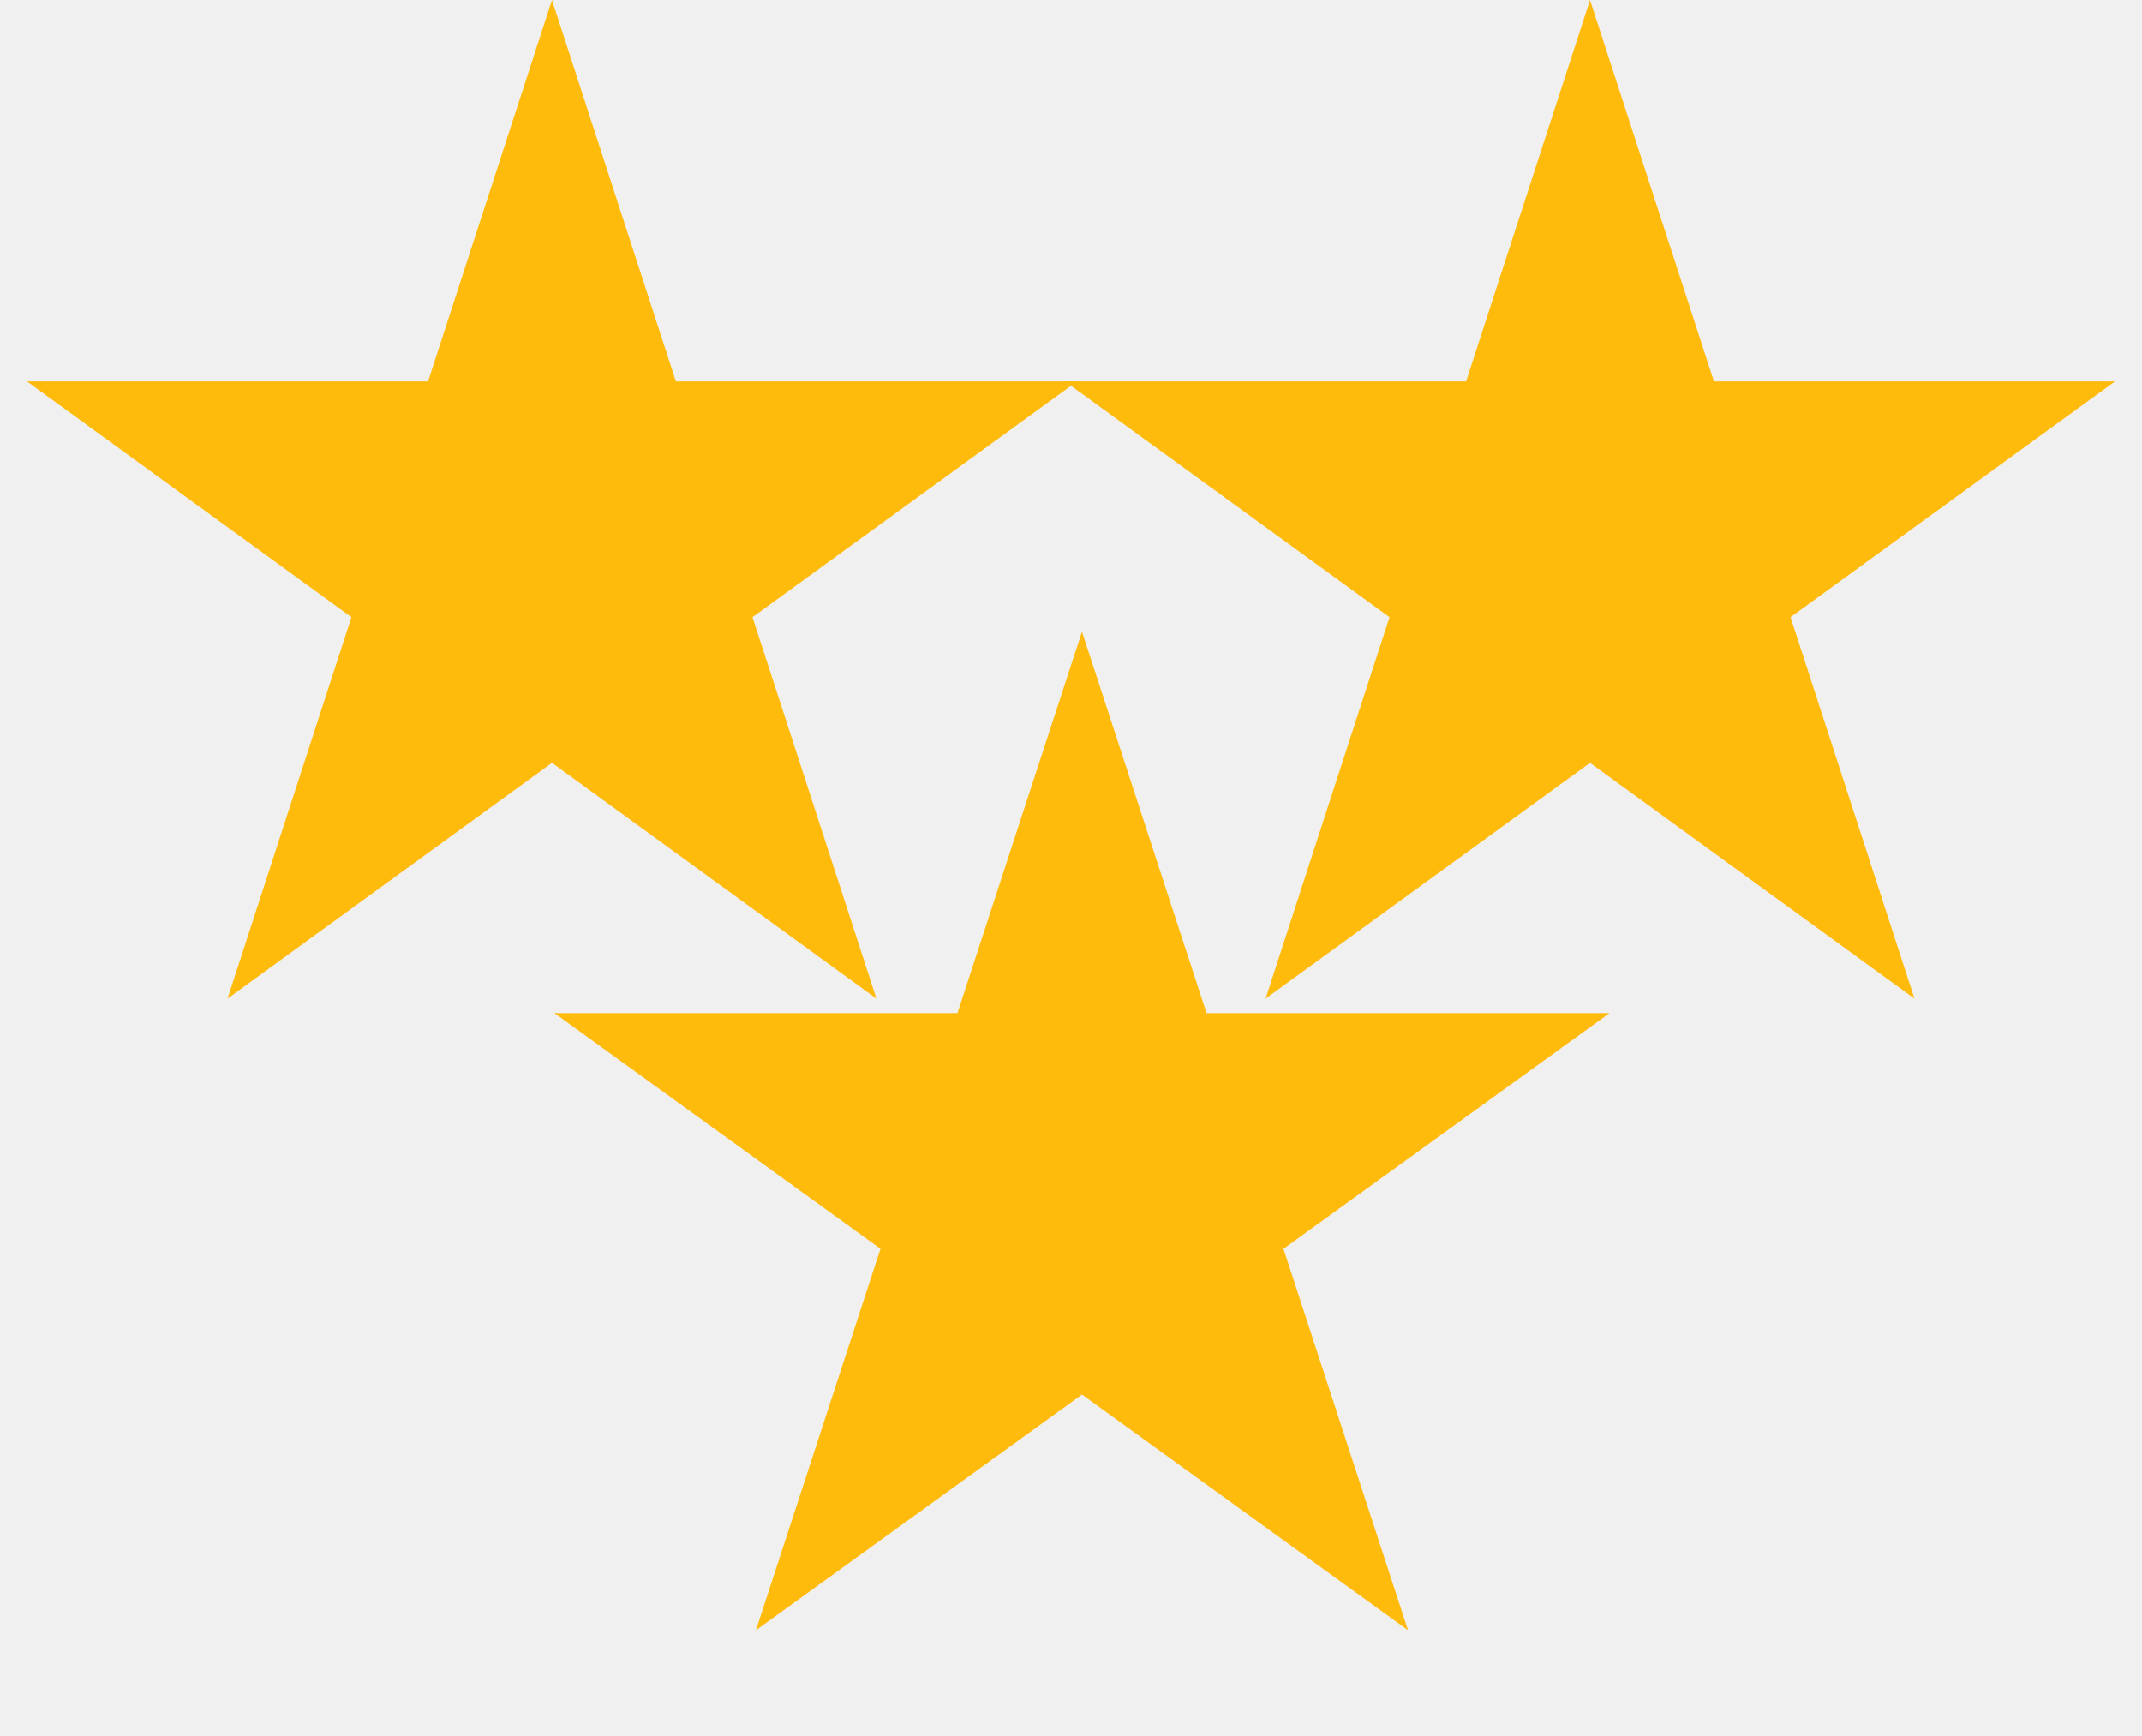
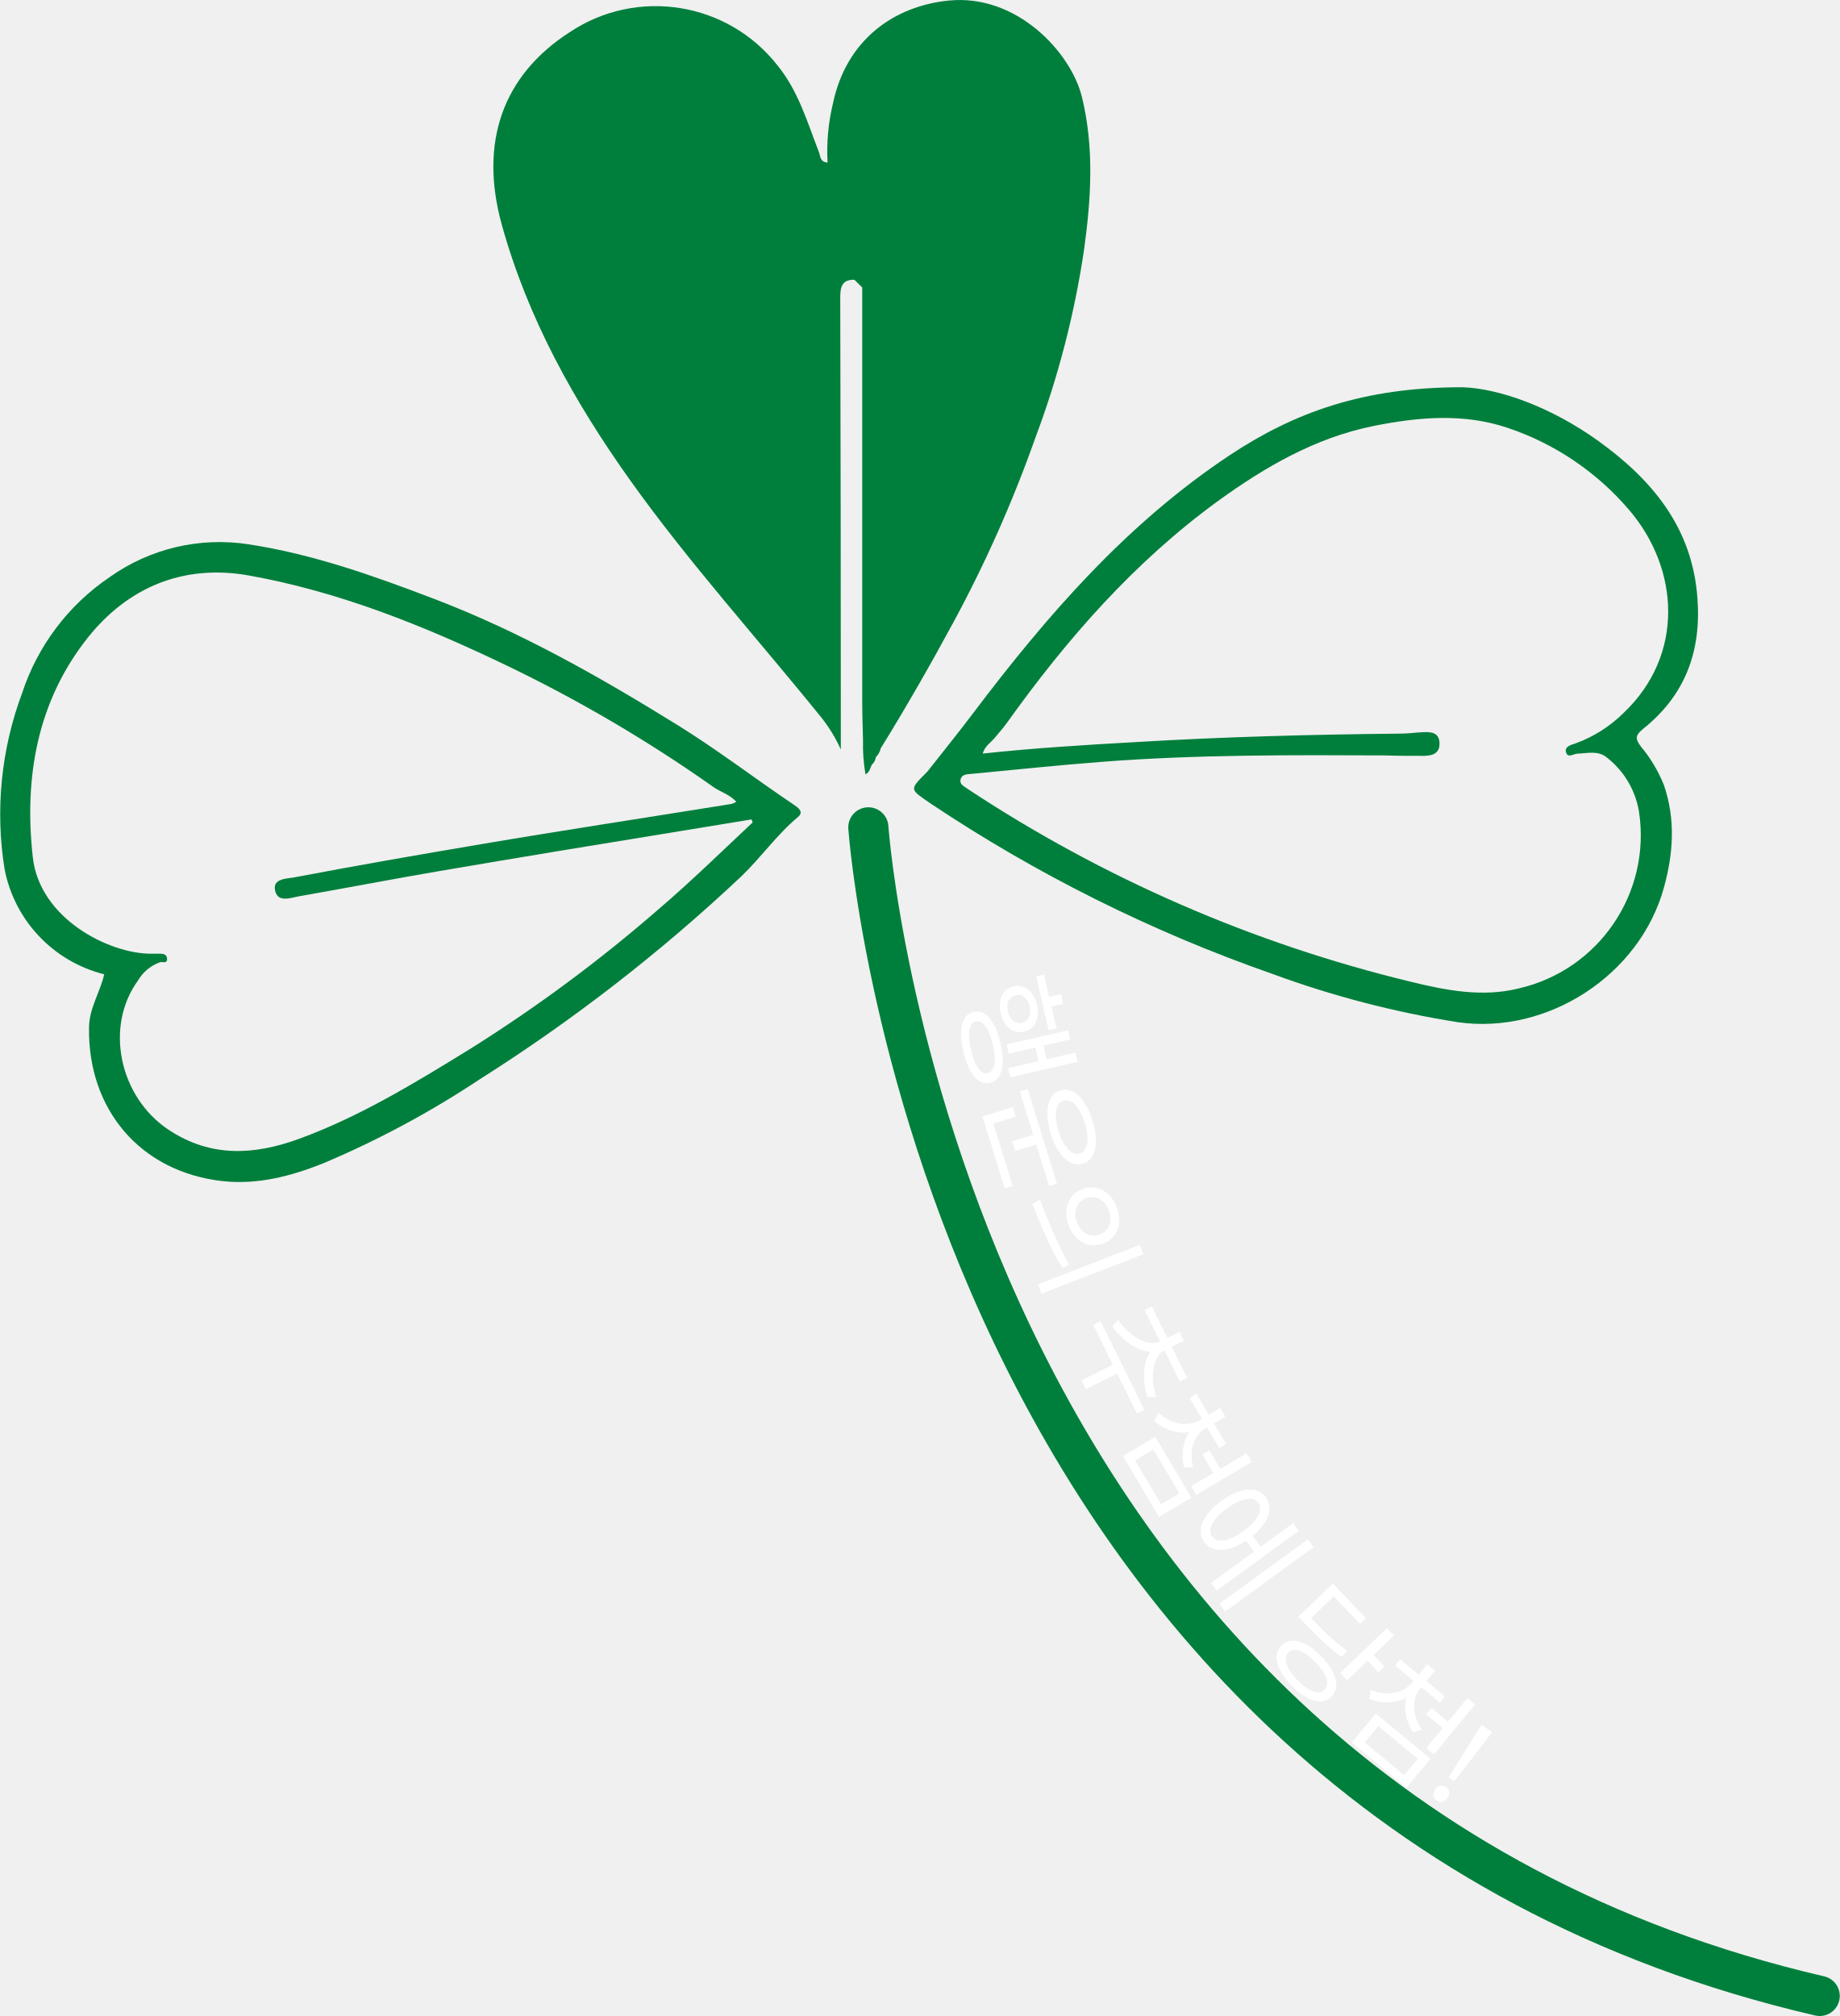
- <svg xmlns="http://www.w3.org/2000/svg" width="390" height="316" viewBox="0 0 390 316" fill="none">
-   <path d="M100.5 0L123.064 69.444L196.081 69.444L137.009 112.362L159.572 181.806L100.5 138.888L41.428 181.806L63.991 112.362L4.919 69.444L77.936 69.444L100.5 0Z" fill="#FFBB0C" />
-   <path d="M197 115L219.676 184.444L293.057 184.444L233.69 227.362L256.366 296.806L197 253.888L137.634 296.806L160.31 227.362L100.943 184.444L174.324 184.444L197 115Z" fill="#FFBB0C" />
-   <path d="M289.5 0L312.064 69.444L385.081 69.444L326.009 112.362L348.572 181.806L289.5 138.888L230.428 181.806L252.991 112.362L193.919 69.444L266.936 69.444L289.5 0Z" fill="#FFBB0C" />
+ <svg xmlns="http://www.w3.org/2000/svg" viewBox="0 0 259.33 284.14">
+   <defs>
+     <style>.cls-1{fill:#007f3c;}.cls-2{fill:none;stroke:#007f3c;stroke-linecap:round;stroke-linejoin:round;stroke-width:5.66px;}.cls-3{font-size:17px;fill:#fff;font-family:Tenada;}</style>
+   </defs>
+   <g id="Layer_2" data-name="Layer 2">
+     <g id="Layer_1-2" data-name="Layer 1">
+       <path class="cls-1" d="M123.46,106.7a2.32,2.32,0,0,0,.68-1.22c3.6-5.81,7-11.77,10.25-17.77a182.31,182.31,0,0,0,11.55-26,128.91,128.91,0,0,0,6.87-26.55c1-7.2,1.44-14.39-.31-21.52C150.94,7.36,143.31-.89,133.73.08,126,.85,119.28,5.62,117.4,14.62a29.08,29.08,0,0,0-.75,8.3c-1.09-.1-1-.93-1.22-1.5-1.64-4.2-2.88-8.56-5.81-12.17A21.83,21.83,0,0,0,80.33,4.52c-9.47,6.08-12.8,15.54-9.61,27.11,3.67,13.26,10.22,25,18.17,36.15,8.35,11.69,18,22.33,27,33.49a21.19,21.19,0,0,1,2.63,4.37v-2.92q0-30.4-.08-60.81c0-1.42.23-2.53,2-2.48l1.1,1.09q0,29.28,0,58.55c0,1.76.07,3.52.11,5.28a24,24,0,0,0,.35,4.8c.58-.34.67-.88.87-1.35A1.71,1.71,0,0,0,123.46,106.7Z" />
+       <path class="cls-1" d="M225.27,62.13c7.64,5.5,13.3,12.26,14,22.23.56,7.53-1.79,13.7-7.69,18.39-1.2,1-1,1.46-.29,2.46a20,20,0,0,1,3.26,5.46c1.64,4.82,1.33,9.57,0,14.4-3.37,12.36-16.43,20.82-29.06,19a137.83,137.83,0,0,1-26.12-6.8,213.66,213.66,0,0,1-48.27-24.07c-2.89-2-2.94-1.86-.5-4.33a1.59,1.59,0,0,0,.13-.13c2.16-2.75,4.36-5.46,6.46-8.25,10.4-13.76,21.61-26.68,36.16-36.34,9.06-6,18.8-9.59,32.82-9.57C211.33,54.75,218.68,57.39,225.27,62.13Zm-65.18,42.46c12.41-.74,24.82-1.07,37.25-1.19.94,0,1.87-.11,2.81-.18,1.3-.08,2.78-.18,2.76,1.63,0,1.54-1.33,1.72-2.62,1.68-1.69,0-3.39,0-5.08-.06-13.24-.06-26.49-.12-39.71.89-6.18.47-12.35,1.12-18.53,1.71-.59.06-1.35,0-1.56.76s.54,1,1,1.37a197.61,197.61,0,0,0,62.41,27.16c5,1.23,10.16,2.23,15.26.95a22.15,22.15,0,0,0,16.95-24.91,12.19,12.19,0,0,0-4.49-7.6c-1.23-1.06-2.73-.63-4.15-.58-.57,0-1.37.69-1.64-.17s.75-1.07,1.32-1.27a18.65,18.65,0,0,0,6.75-4.26c8.69-8.21,7.91-20.4.79-28.68a38.67,38.67,0,0,0-17.07-11.53c-6.2-2.1-12.59-1.54-18.89-.28-8.22,1.66-15.28,5.74-22,10.61C159.88,79.22,150.43,90,142,101.79c-.55.76-1.17,1.47-1.77,2.19s-1.44,1.19-1.7,2.23C145.72,105.43,152.9,105,160.09,104.59Z" />
+       <path class="cls-1" d="M.64,122.47A48.78,48.78,0,0,1,3.12,97.68,31.65,31.65,0,0,1,15.46,81.34a26.73,26.73,0,0,1,19.61-4.62c9.09,1.39,17.68,4.46,26.21,7.72,12.12,4.63,23.33,11,34.32,17.81,5.59,3.47,10.81,7.48,16.27,11.15.55.38,1.53,1,.61,1.75-3,2.51-5.22,5.72-8,8.38A244.3,244.3,0,0,1,67.65,152.1,134.56,134.56,0,0,1,45.47,164c-4.54,1.8-9.17,3-14.1,2.47-11.75-1.32-19-10.27-18.82-21.61,0-2.73,1.56-5,2.14-7.54A19,19,0,0,1,.64,122.47Zm95-5.29C84.41,119,73.17,120.85,62,122.76c-6.6,1.12-13.17,2.4-19.77,3.55-1.26.22-3.13,1-3.47-.88-.3-1.62,1.68-1.58,2.77-1.78C50.21,122,59,120.47,67.71,119c11.79-2,23.6-3.79,35.4-5.69a3.54,3.54,0,0,0,.68-.31c-.91-1-2.15-1.35-3.12-2A203.39,203.39,0,0,0,71.4,93.79c-11.63-5.58-23.55-10.4-36.32-12.68C25.8,79.46,18,82.81,12.37,89.88c-7.1,8.94-9,19.64-7.75,30.9.93,8.69,10.73,13.62,16.61,13.64.44,0,.88,0,1.32,0s1,.06,1,.75-.63.35-1,.45a5.93,5.93,0,0,0-3.11,2.59c-4.73,6.52-2.6,16.4,4.29,21,6,4,12.18,3.59,18.51,1.27,8.52-3.13,16.23-7.84,23.91-12.57A211.32,211.32,0,0,0,93,128c4.51-3.86,8.73-8,13.09-12.08l-.15-.43Z" />
+       <path class="cls-2" d="M122.4,116.61s9.41,135.79,134.1,164.7" />
+       <text class="cls-3" transform="translate(135.08 139.39) rotate(76.93)">행</text>
+       <text class="cls-3" transform="translate(138.64 154.56) rotate(72.75)">운</text>
+       <text class="cls-3" transform="translate(143.25 169.36) rotate(68.88)">의</text>
+       <text class="cls-3" transform="matrix(0.4, 0.92, -0.92, 0.4, 148.9, 183.63)"> </text>
+       <text class="cls-3" transform="translate(150.5 187.59) rotate(63.67)">추</text>
+       <text class="cls-3" transform="matrix(0.51, 0.86, -0.86, 0.51, 157.46, 201.61)">첨</text>
+       <text class="cls-3" transform="matrix(0.59, 0.81, -0.81, 0.59, 165.55, 215.08)">에</text>
+       <text class="cls-3" transform="translate(174.82 227.46) rotate(50.25)"> </text>
+       <text class="cls-3" transform="matrix(0.69, 0.72, -0.72, 0.69, 177.53, 230.99)">당</text>
+       <text class="cls-3" transform="translate(188.56 242.49) rotate(39.56)">첨</text>
+       <text class="cls-3" transform="matrix(0.82, 0.57, -0.57, 0.82, 200.78, 252.28)">!</text>
+     </g>
+   </g>
</svg>
